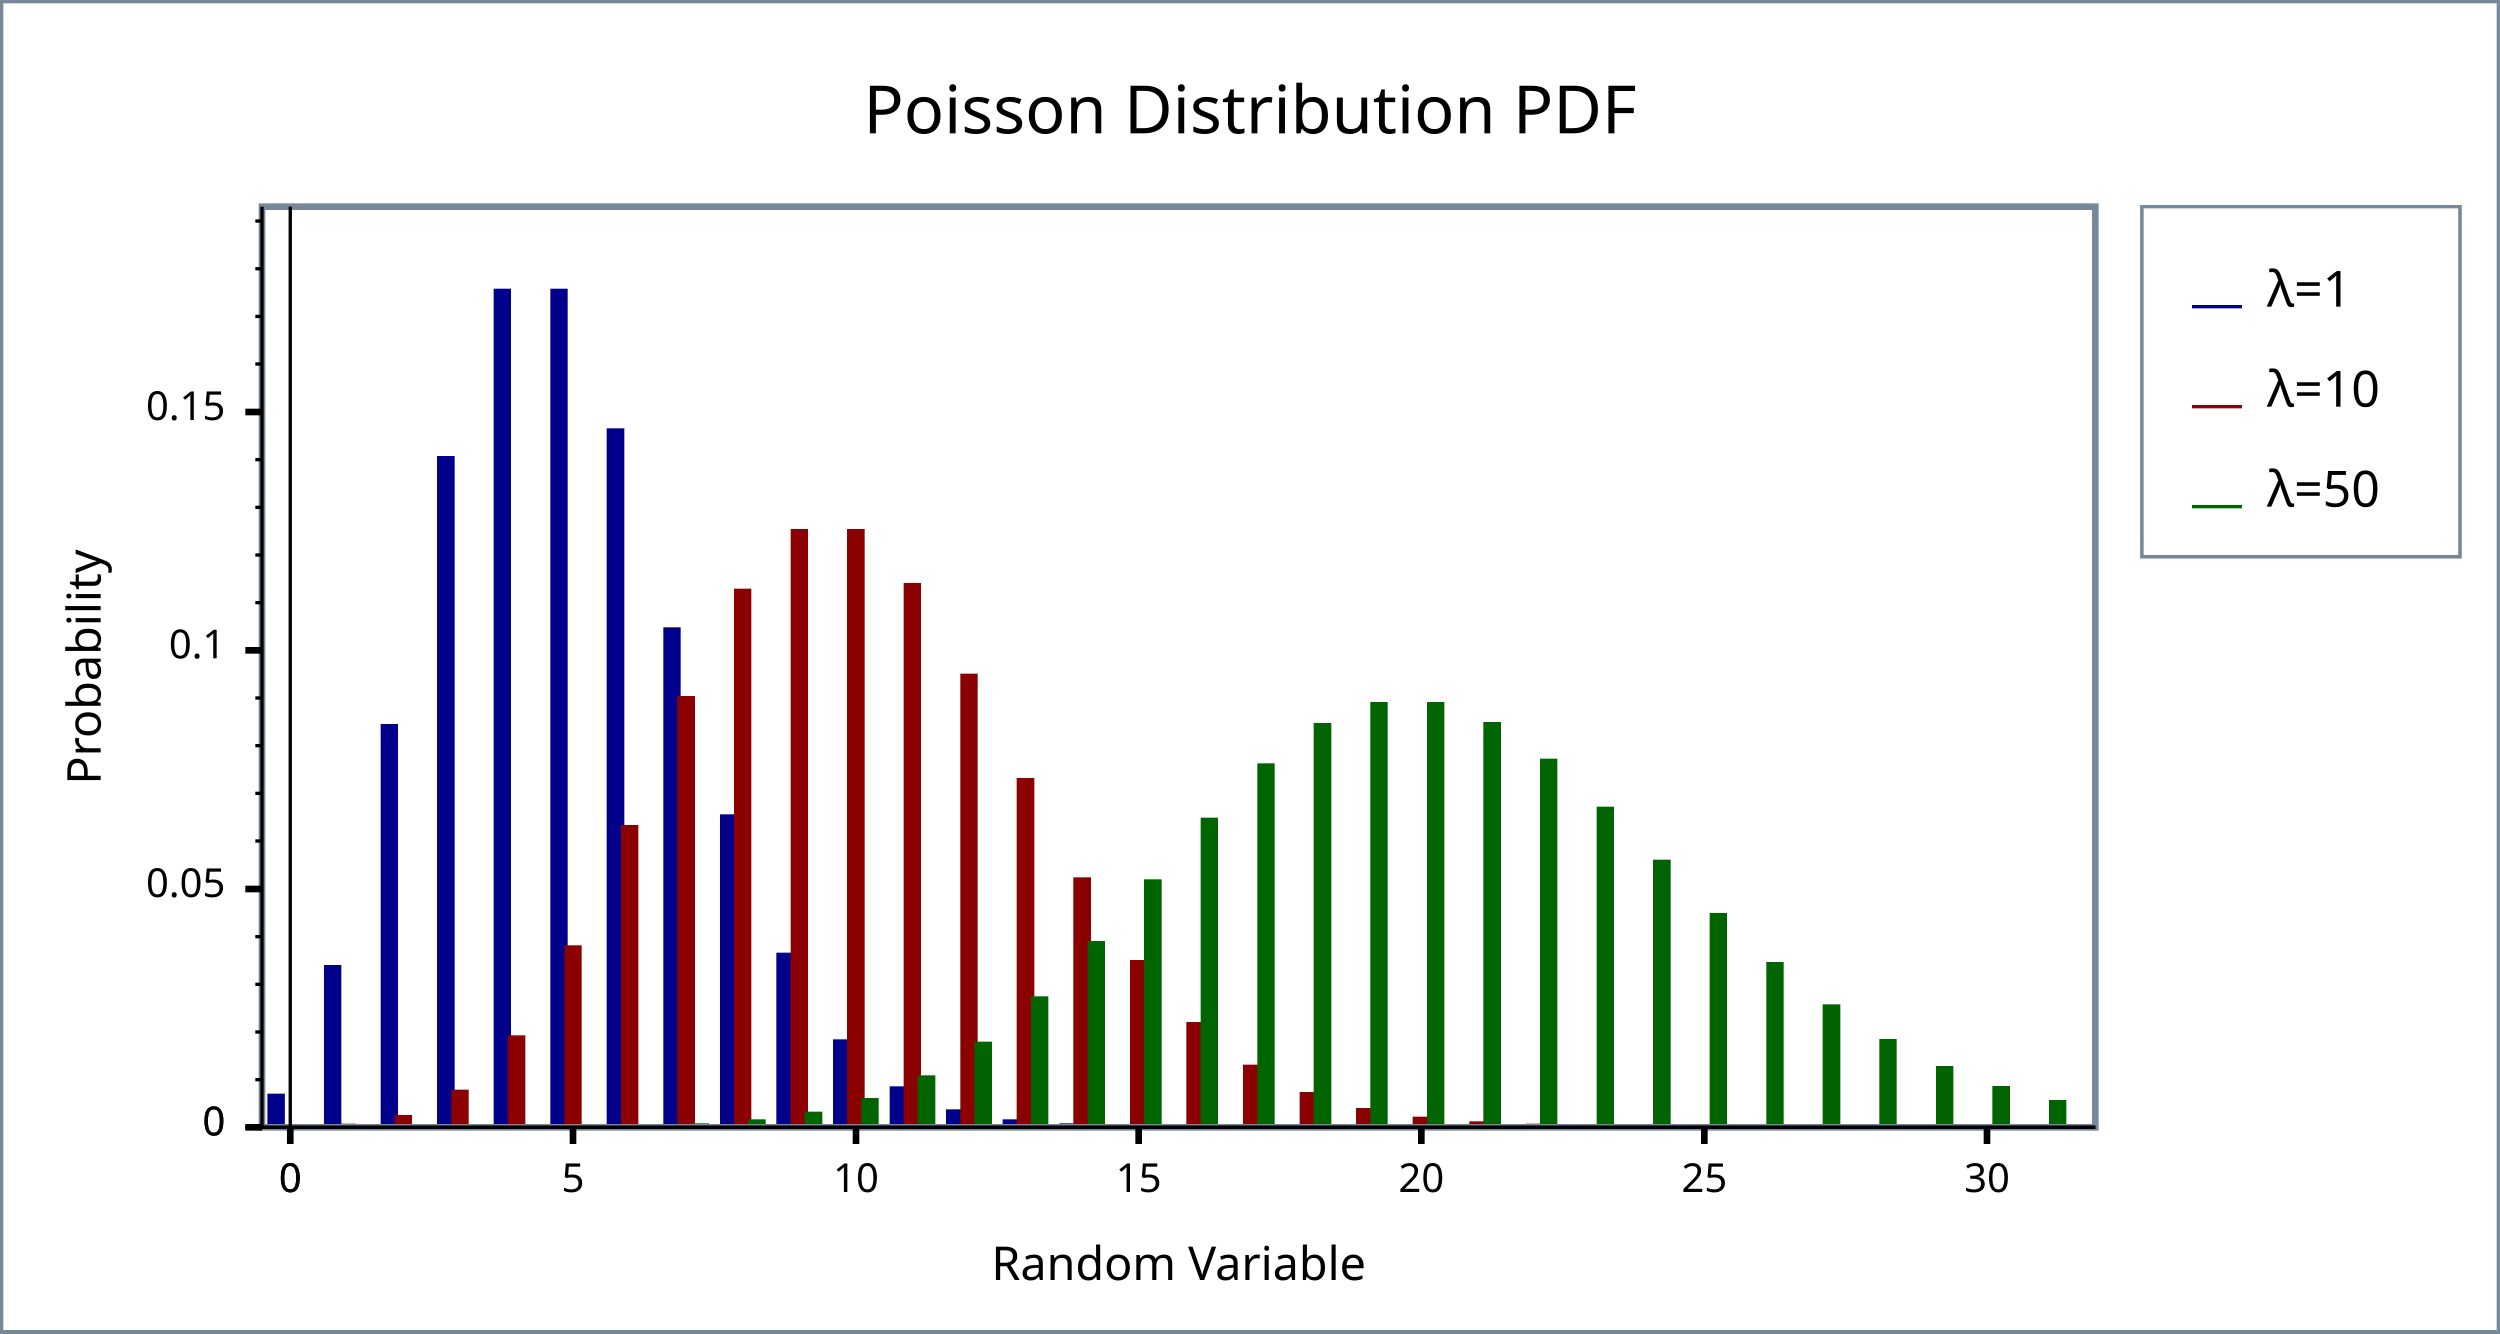
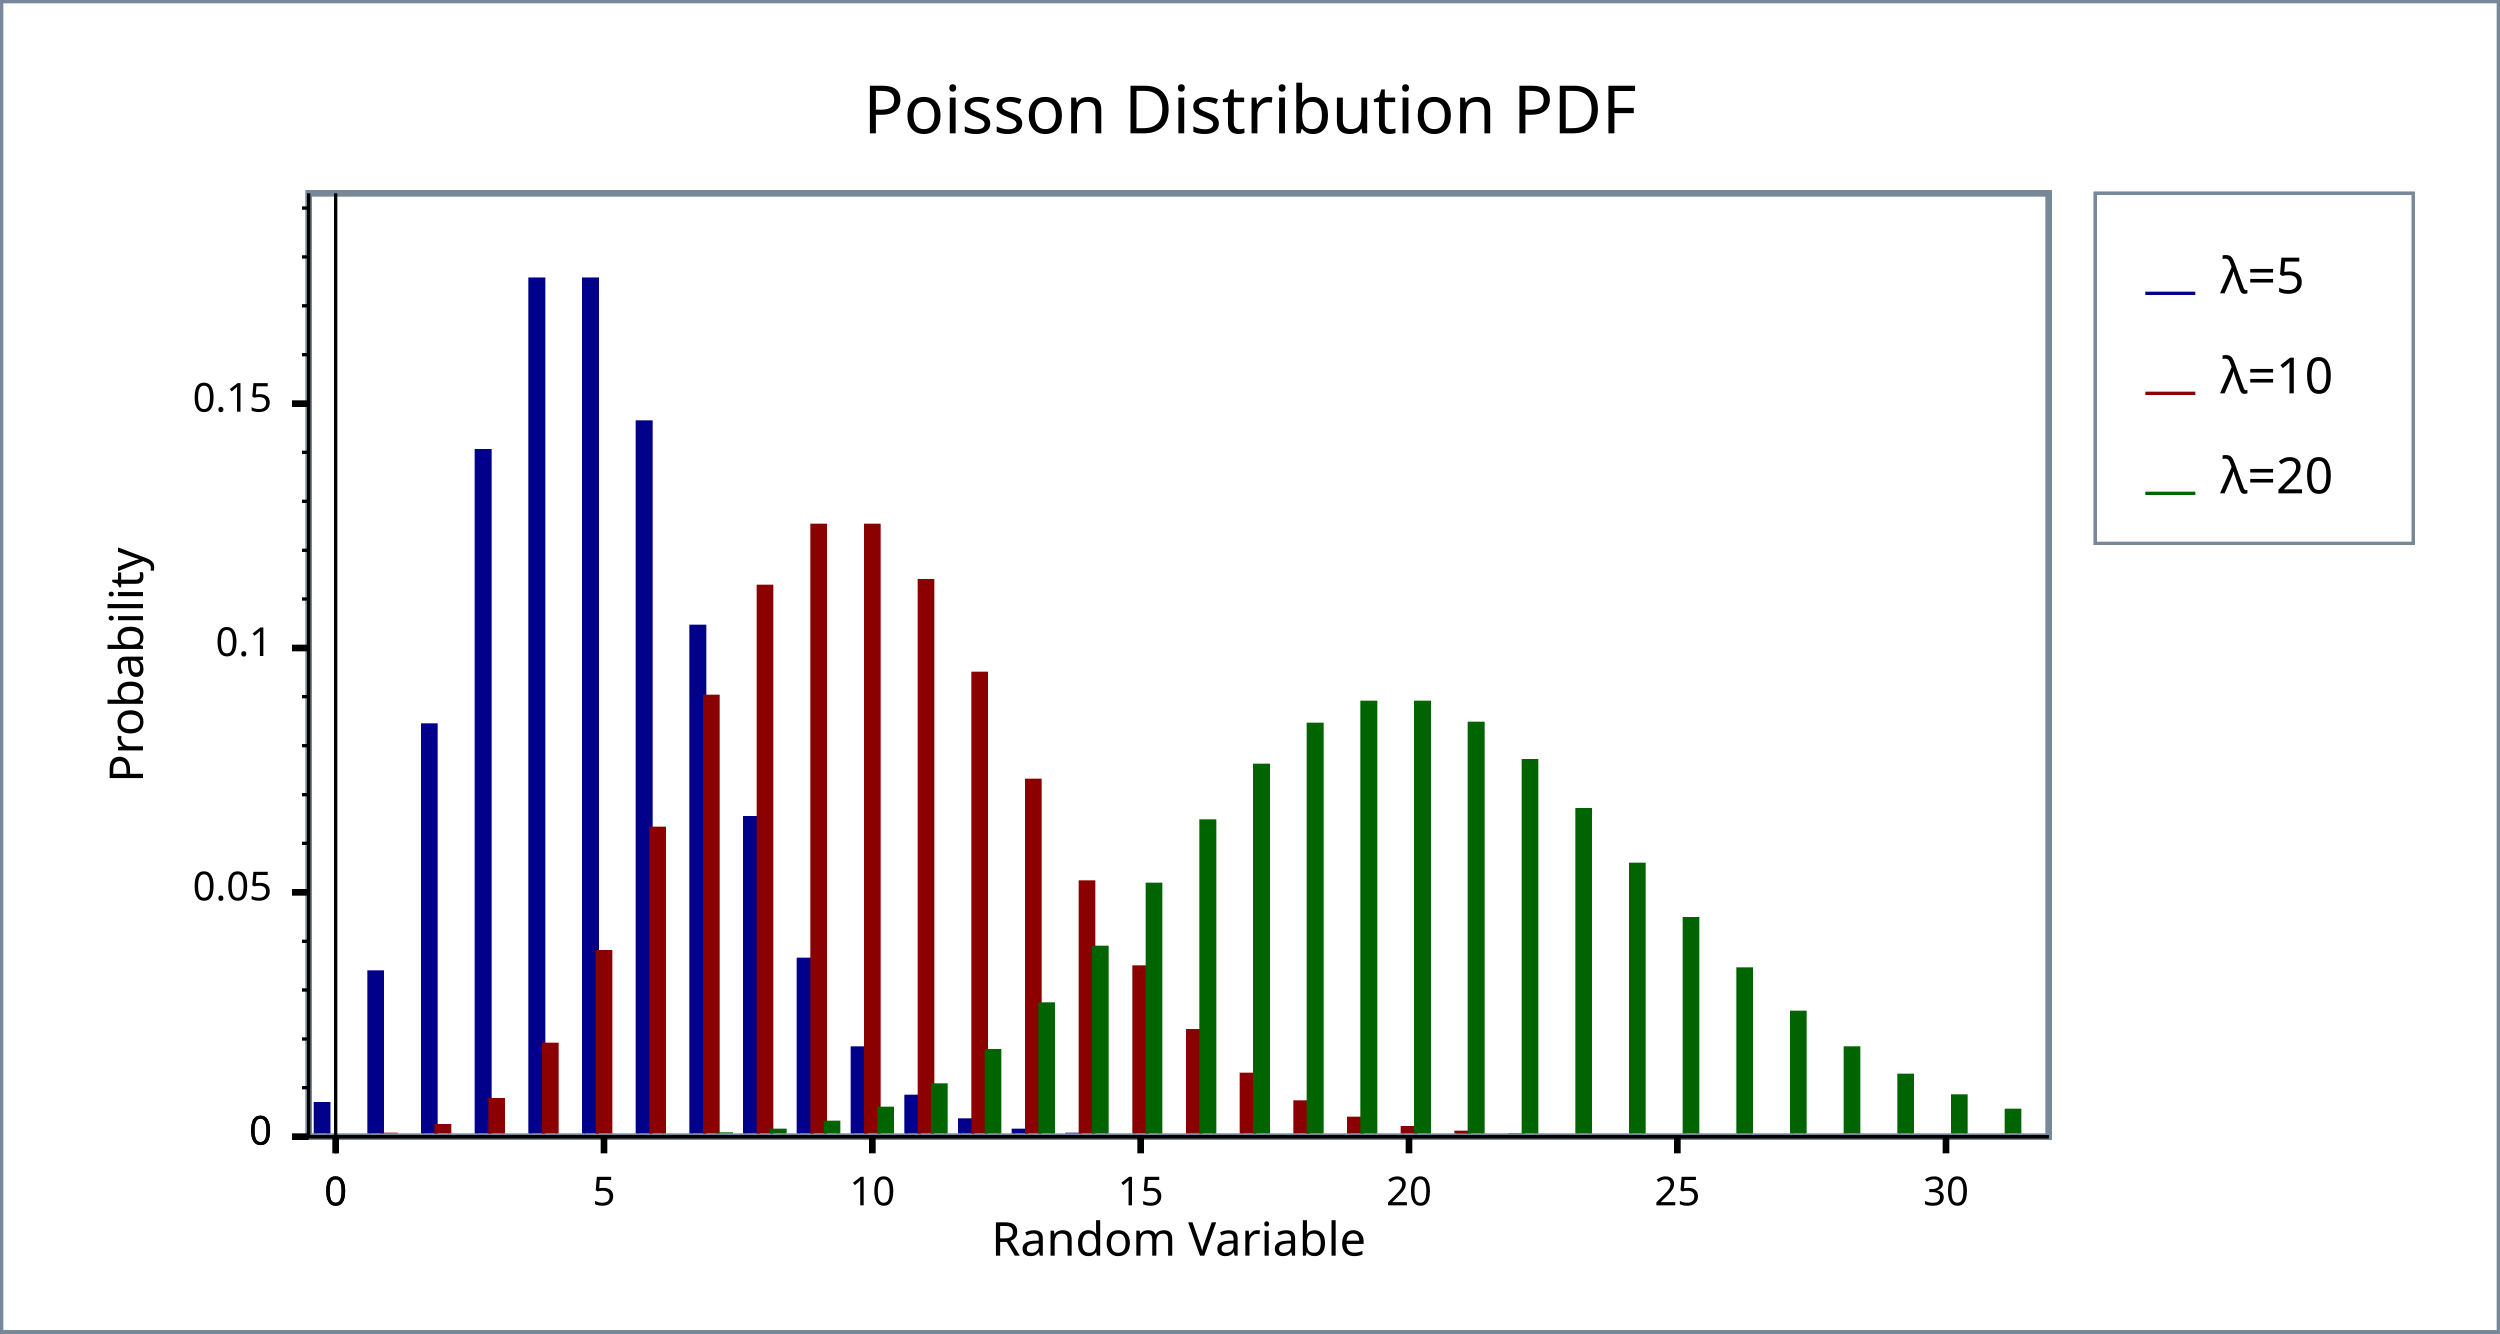
<svg xmlns="http://www.w3.org/2000/svg" width="750" height="400" version="1.1">
  <clipPath id="plot_window">
-     <rect x="79.6" y="63" width="548" height="274.2" />
+     <rect x="93.6" y="59" width="520" height="281" />
  </clipPath>
  <g id="imageBackground" stroke="rgb(119,136,153)" fill="rgb(255,255,255)" stroke-width="2">
    <rect x="0" y="0" width="750" height="400" />
  </g>
  <g id="plotBackground" stroke="rgb(119,136,153)" fill="rgb(255,255,255)" stroke-width="2">
-     <rect x="78.6" y="62" width="550" height="276.2" />
+     <rect x="92.6" y="58" width="522" height="283" />
  </g>
  <g id="yMinorGrid" stroke="rgb(200,220,255)" stroke-width="0.5" />
  <g id="yMajorGrid" stroke="rgb(200,220,255)" stroke-width="1" />
  <g id="xMinorGrid" stroke="rgb(200,220,255)" stroke-width="0.5" />
  <g id="xMajorGrid" stroke="rgb(200,220,255)" stroke-width="1" />
  <g id="yAxis" stroke="rgb(0,0,0)" stroke-width="1">
-     <line x1="87.08" y1="62" x2="87.08" y2="343.2" />
-     <line x1="78.6" y1="62" x2="78.6" y2="338.2" />
+     <line x1="100.7" y1="58" x2="100.7" y2="346" />
+     <line x1="92.6" y1="58" x2="92.6" y2="341" />
  </g>
  <g id="xAxis" stroke="rgb(0,0,0)" stroke-width="1">
-     <line x1="73.6" y1="338.2" x2="628.6" y2="338.2" />
-     <line x1="73.6" y1="338.2" x2="628.6" y2="338.2" />
+     <line x1="87.6" y1="341" x2="614.6" y2="341" />
+     <line x1="87.6" y1="341" x2="614.6" y2="341" />
  </g>
  <g id="yMinorTicks" stroke="rgb(0,0,0)" stroke-width="1">
-     <path d="M76.6,323.9 L78.6,323.9 M76.6,309.6 L78.6,309.6 M76.6,295.3 L78.6,295.3 M76.6,281 L78.6,281 M76.6,252.3 L78.6,252.3 M76.6,238 L78.6,238 M76.6,223.7 L78.6,223.7 M76.6,209.4 L78.6,209.4 M76.6,180.8 L78.6,180.8 M76.6,166.5 L78.6,166.5 M76.6,152.2 L78.6,152.2 M76.6,137.9 L78.6,137.9 M76.6,109.2 L78.6,109.2 M76.6,94.93 L78.6,94.93 M76.6,80.62 L78.6,80.62 M76.6,66.31 L78.6,66.31 M76.6,338.2 L78.6,338.2 " />
+     <path d="M90.6,326.3 L92.6,326.3 M90.6,311.7 L92.6,311.7 M90.6,297 L92.6,297 M90.6,282.4 L92.6,282.4 M90.6,253 L92.6,253 M90.6,238.4 L92.6,238.4 M90.6,223.7 L92.6,223.7 M90.6,209 L92.6,209 M90.6,179.7 L92.6,179.7 M90.6,165.1 L92.6,165.1 M90.6,150.4 L92.6,150.4 M90.6,135.7 L92.6,135.7 M90.6,106.4 L92.6,106.4 M90.6,91.74 L92.6,91.74 M90.6,77.08 L92.6,77.08 M90.6,62.42 L92.6,62.42 M90.6,341 L92.6,341 " fill="none" />
  </g>
  <g id="xMinorTicks" stroke="rgb(0,0,0)" stroke-width="1" />
  <g id="yMajorTicks" stroke="rgb(0,0,0)" stroke-width="2">
-     <path d="M73.6,338.2 L78.6,338.2 M73.6,266.7 L78.6,266.7 M73.6,195.1 L78.6,195.1 M73.6,123.6 L78.6,123.6 M73.6,338.2 L78.6,338.2 " />
+     <path d="M87.6,341 L92.6,341 M87.6,267.7 L92.6,267.7 M87.6,194.4 L92.6,194.4 M87.6,121.1 L92.6,121.1 M87.6,341 L92.6,341 " fill="none" />
  </g>
  <g id="xMajorTicks" stroke="rgb(0,0,0)" stroke-width="2">
-     <path d="M87.08,338.2 L87.08,343.2 M171.9,338.2 L171.9,343.2 M256.8,338.2 L256.8,343.2 M341.6,338.2 L341.6,343.2 M426.4,338.2 L426.4,343.2 M511.3,338.2 L511.3,343.2 M596.1,338.2 L596.1,343.2 M87.08,338.2 L87.08,343.2 " />
+     <path d="M100.7,341 L100.7,346 M181.2,341 L181.2,346 M261.7,341 L261.7,346 M342.2,341 L342.2,346 M422.7,341 L422.7,346 M503.2,341 L503.2,346 M583.8,341 L583.8,346 M100.7,341 L100.7,346 " fill="none" />
  </g>
-   <g id="plotLabels">
-     <text x="87.08" y="357.6" text-anchor="middle" font-size="12" font-family="Verdana">0</text>
-     <text x="171.9" y="357.6" text-anchor="middle" font-size="12" font-family="Verdana">5</text>
-     <text x="256.8" y="357.6" text-anchor="middle" font-size="12" font-family="Verdana">10</text>
-     <text x="341.6" y="357.6" text-anchor="middle" font-size="12" font-family="Verdana">15</text>
-     <text x="426.4" y="357.6" text-anchor="middle" font-size="12" font-family="Verdana">20</text>
-     <text x="511.3" y="357.6" text-anchor="middle" font-size="12" font-family="Verdana">25</text>
-     <text x="596.1" y="357.6" text-anchor="middle" font-size="12" font-family="Verdana">30</text>
-     <text x="87.08" y="357.6" text-anchor="middle" font-size="12" font-family="Verdana">0</text>
-     <text x="67.6" y="340.6" text-anchor="end" font-size="12" font-family="Verdana">0</text>
-     <text x="67.6" y="269.1" text-anchor="end" font-size="12" font-family="Verdana">0.05</text>
-     <text x="67.6" y="197.5" text-anchor="end" font-size="12" font-family="Verdana">0.1</text>
-     <text x="67.6" y="126" text-anchor="end" font-size="12" font-family="Verdana">0.15</text>
-     <text x="67.6" y="340.6" text-anchor="end" font-size="12" font-family="Verdana">0</text>
+   <g id="xTicksValues">
+     <text x="100.7" y="361.6" text-anchor="middle" font-size="12" font-family="Verdana">0</text>
+     <text x="181.2" y="361.6" text-anchor="middle" font-size="12" font-family="Verdana">5</text>
+     <text x="261.7" y="361.6" text-anchor="middle" font-size="12" font-family="Verdana">10</text>
+     <text x="342.2" y="361.6" text-anchor="middle" font-size="12" font-family="Verdana">15</text>
+     <text x="422.7" y="361.6" text-anchor="middle" font-size="12" font-family="Verdana">20</text>
+     <text x="503.2" y="361.6" text-anchor="middle" font-size="12" font-family="Verdana">25</text>
+     <text x="583.8" y="361.6" text-anchor="middle" font-size="12" font-family="Verdana">30</text>
+     <text x="100.7" y="361.6" text-anchor="middle" font-size="12" font-family="Verdana">0</text>
+   </g>
+   <g id="yTicksValues">
+     <text x="81.6" y="343.4" text-anchor="end" font-size="12" font-family="Verdana">0</text>
+     <text x="81.6" y="270.1" text-anchor="end" font-size="12" font-family="Verdana">0.05</text>
+     <text x="81.6" y="196.8" text-anchor="end" font-size="12" font-family="Verdana">0.1</text>
+     <text x="81.6" y="123.5" text-anchor="end" font-size="12" font-family="Verdana">0.15</text>
+     <text x="81.6" y="343.4" text-anchor="end" font-size="12" font-family="Verdana">0</text>
  </g>
  <g id="yLabel">
-     <text x="30.2" y="200.1" text-anchor="middle" transform="rotate(-90 30.2 200.1 )" font-size="14" font-family="Verdana">Probability</text>
+     <text x="42.9" y="199.5" text-anchor="middle" transform="rotate(-90 42.9 199.5 )" font-size="14" font-family="Verdana">Probability</text>
  </g>
  <g id="xLabel">
-     <text x="353.6" y="384" text-anchor="middle" font-size="14" font-family="Verdana">Random Variable</text>
+     <text x="353.6" y="376.7" text-anchor="middle" font-size="14" font-family="Verdana">Random Variable</text>
  </g>
  <g id="plotLines" stroke-width="2">
-     <g clip-path="url(#plot_window)" stroke="rgb(0,0,139)" stroke-width="1">
-       <path d="M80.72,338.2 L80.72,338.2 L80.72,328.6 L84.96,328.6 L84.96,338.2 L97.69,338.2 L97.69,290 L101.9,290 L101.9,338.2 L114.7,338.2 L114.7,217.7 L118.9,217.7 L118.9,338.2 L131.6,338.2 L131.6,137.3 L135.9,137.3 L135.9,338.2 L148.6,338.2 L148.6,87.11 L152.8,87.11 L152.8,338.2 L165.6,338.2 L165.6,87.11 L169.8,87.11 L169.8,338.2 L182.5,338.2 L182.5,129 L186.8,129 L186.8,338.2 L199.5,338.2 L199.5,188.7 L203.7,188.7 L203.7,338.2 L216.5,338.2 L216.5,244.8 L220.7,244.8 L220.7,338.2 L233.4,338.2 L233.4,286.3 L237.7,286.3 L237.7,338.2 L250.4,338.2 L250.4,312.3 L254.6,312.3 L254.6,338.2 L267.4,338.2 L267.4,326.4 L271.6,326.4 L271.6,338.2 L284.3,338.2 L284.3,333.3 L288.6,333.3 L288.6,338.2 L301.3,338.2 L301.3,336.3 L305.5,336.3 L305.5,338.2 L318.3,338.2 L318.3,337.5 L322.5,337.5 L322.5,338.2 L335.2,338.2 L335.2,338 L339.5,338 L339.5,338.2 L352.2,338.2 L352.2,338.1 L356.4,338.1 L356.4,338.2 L369.2,338.2 L369.2,338.2 L373.4,338.2 L373.4,338.2 L386.1,338.2 L386.1,338.2 L390.4,338.2 L390.4,338.2 L403.1,338.2 L403.1,338.2 L407.3,338.2 L407.3,338.2 L420.1,338.2 L420.1,338.2 L424.3,338.2 L424.3,338.2 L437,338.2 L437,338.2 L441.3,338.2 L441.3,338.2 L454,338.2 L454,338.2 L458.3,338.2 L458.3,338.2 L471,338.2 L471,338.2 L475.2,338.2 L475.2,338.2 L487.9,338.2 L487.9,338.2 L492.2,338.2 L492.2,338.2 L504.9,338.2 L504.9,338.2 L509.2,338.2 L509.2,338.2 L521.9,338.2 L521.9,338.2 L526.1,338.2 L526.1,338.2 L538.8,338.2 L538.8,338.2 L543.1,338.2 L543.1,338.2 L555.8,338.2 L555.8,338.2 L560.1,338.2 L560.1,338.2 L572.8,338.2 L572.8,338.2 L577,338.2 L577,338.2 L589.8,338.2 L589.8,338.2 L594,338.2 L594,338.2 L606.7,338.2 L606.7,338.2 L611,338.2 L611,338.2 L611,338.2 Z" fill="rgb(0,0,139)" />
+     <g clip-path="url(#plot_window)" stroke="rgb(0,0,139)" fill="rgb(0,0,139)" stroke-width="1">
+       <path d="M94.61,341 L94.61,341 L94.61,331.1 L98.64,331.1 L98.64,341 L110.7,341 L110.7,291.6 L114.7,291.6 L114.7,341 L126.8,341 L126.8,217.5 L130.8,217.5 L130.8,341 L142.9,341 L142.9,135.2 L147,135.2 L147,341 L159,341 L159,83.73 L163.1,83.73 L163.1,341 L175.1,341 L175.1,83.73 L179.2,83.73 L179.2,341 L191.2,341 L191.2,126.6 L195.3,126.6 L195.3,341 L207.3,341 L207.3,187.9 L211.4,187.9 L211.4,341 L223.4,341 L223.4,245.3 L227.5,245.3 L227.5,341 L239.5,341 L239.5,287.8 L243.6,287.8 L243.6,341 L255.7,341 L255.7,314.4 L259.7,314.4 L259.7,341 L271.8,341 L271.8,328.9 L275.8,328.9 L275.8,341 L287.9,341 L287.9,336 L291.9,336 L291.9,341 L304,341 L304,339.1 L308,339.1 L308,341 L320.1,341 L320.1,340.3 L324.1,340.3 L324.1,341 L336.2,341 L336.2,340.8 L340.2,340.8 L340.2,341 L352.3,341 L352.3,340.9 L356.3,340.9 L356.3,341 L368.4,341 L368.4,341 L372.4,341 L372.4,341 L384.5,341 L384.5,341 L388.5,341 L388.5,341 L400.6,341 L400.6,341 L404.6,341 L404.6,341 L416.7,341 L416.7,341 L420.7,341 L420.7,341 L432.8,341 L432.8,341 L436.8,341 L436.8,341 L448.9,341 L448.9,341 L452.9,341 L452.9,341 L465,341 L465,341 L469,341 L469,341 L481.1,341 L481.1,341 L485.1,341 L485.1,341 L497.2,341 L497.2,341 L501.2,341 L501.2,341 L513.3,341 L513.3,341 L517.3,341 L517.3,341 L529.4,341 L529.4,341 L533.4,341 L533.4,341 L545.5,341 L545.5,341 L549.5,341 L549.5,341 L561.6,341 L561.6,341 L565.7,341 L565.7,341 L577.7,341 L577.7,341 L581.8,341 L581.8,341 L593.8,341 L593.8,341 L597.9,341 L597.9,341 L597.9,341 Z" fill="rgb(0,0,139)" />
    </g>
-     <g clip-path="url(#plot_window)" stroke="rgb(139,0,0)" stroke-width="1">
-       <path d="M84.96,338.2 L84.96,338.2 L84.96,338.1 L89.2,338.1 L89.2,338.2 L101.9,338.2 L101.9,337.6 L106.2,337.6 L106.2,338.2 L118.9,338.2 L118.9,335 L123.1,335 L123.1,338.2 L135.9,338.2 L135.9,327.4 L140.1,327.4 L140.1,338.2 L152.8,338.2 L152.8,311.1 L157.1,311.1 L157.1,338.2 L169.8,338.2 L169.8,284.1 L174,284.1 L174,338.2 L186.8,338.2 L186.8,248 L191,248 L191,338.2 L203.7,338.2 L203.7,209.3 L208,209.3 L208,338.2 L220.7,338.2 L220.7,177.1 L224.9,177.1 L224.9,338.2 L237.7,338.2 L237.7,159.2 L241.9,159.2 L241.9,338.2 L254.6,338.2 L254.6,159.2 L258.9,159.2 L258.9,338.2 L271.6,338.2 L271.6,175.4 L275.8,175.4 L275.8,338.2 L288.6,338.2 L288.6,202.6 L292.8,202.6 L292.8,338.2 L305.5,338.2 L305.5,233.9 L309.8,233.9 L309.8,338.2 L322.5,338.2 L322.5,263.7 L326.8,263.7 L326.8,338.2 L339.5,338.2 L339.5,288.5 L343.7,288.5 L343.7,338.2 L356.4,338.2 L356.4,307.1 L360.7,307.1 L360.7,338.2 L373.4,338.2 L373.4,319.9 L377.7,319.9 L377.7,338.2 L390.4,338.2 L390.4,328.1 L394.6,328.1 L394.6,338.2 L407.3,338.2 L407.3,332.9 L411.6,332.9 L411.6,338.2 L424.3,338.2 L424.3,335.5 L428.6,335.5 L428.6,338.2 L441.3,338.2 L441.3,336.9 L445.5,336.9 L445.5,338.2 L458.3,338.2 L458.3,337.6 L462.5,337.6 L462.5,338.2 L475.2,338.2 L475.2,337.9 L479.5,337.9 L479.5,338.2 L492.2,338.2 L492.2,338.1 L496.4,338.1 L496.4,338.2 L509.2,338.2 L509.2,338.2 L513.4,338.2 L513.4,338.2 L526.1,338.2 L526.1,338.2 L530.4,338.2 L530.4,338.2 L543.1,338.2 L543.1,338.2 L547.3,338.2 L547.3,338.2 L560.1,338.2 L560.1,338.2 L564.3,338.2 L564.3,338.2 L577,338.2 L577,338.2 L581.3,338.2 L581.3,338.2 L594,338.2 L594,338.2 L598.2,338.2 L598.2,338.2 L611,338.2 L611,338.2 L615.2,338.2 L615.2,338.2 L615.2,338.2 Z" fill="rgb(139,0,0)" />
+     <g clip-path="url(#plot_window)" stroke="rgb(139,0,0)" fill="rgb(139,0,0)" stroke-width="1">
+       <path d="M98.64,341 L98.64,341 L98.64,340.9 L102.7,340.9 L102.7,341 L114.7,341 L114.7,340.3 L118.8,340.3 L118.8,341 L130.8,341 L130.8,337.7 L134.9,337.7 L134.9,341 L147,341 L147,329.9 L151,329.9 L151,341 L163.1,341 L163.1,313.3 L167.1,313.3 L167.1,341 L179.2,341 L179.2,285.5 L183.2,285.5 L183.2,341 L195.3,341 L195.3,248.5 L199.3,248.5 L199.3,341 L211.4,341 L211.4,208.9 L215.4,208.9 L215.4,341 L227.5,341 L227.5,175.9 L231.5,175.9 L231.5,341 L243.6,341 L243.6,157.6 L247.6,157.6 L247.6,341 L259.7,341 L259.7,157.6 L263.7,157.6 L263.7,341 L275.8,341 L275.8,174.2 L279.8,174.2 L279.8,341 L291.9,341 L291.9,202 L295.9,202 L295.9,341 L308,341 L308,234.1 L312,234.1 L312,341 L324.1,341 L324.1,264.6 L328.1,264.6 L328.1,341 L340.2,341 L340.2,290.1 L344.2,290.1 L344.2,341 L356.3,341 L356.3,309.2 L360.3,309.2 L360.3,341 L372.4,341 L372.4,322.3 L376.4,322.3 L376.4,341 L388.5,341 L388.5,330.6 L392.5,330.6 L392.5,341 L404.6,341 L404.6,335.5 L408.6,335.5 L408.6,341 L420.7,341 L420.7,338.3 L424.7,338.3 L424.7,341 L436.8,341 L436.8,339.7 L440.8,339.7 L440.8,341 L452.9,341 L452.9,340.4 L457,340.4 L457,341 L469,341 L469,340.7 L473.1,340.7 L473.1,341 L485.1,341 L485.1,340.9 L489.2,340.9 L489.2,341 L501.2,341 L501.2,341 L505.3,341 L505.3,341 L517.3,341 L517.3,341 L521.4,341 L521.4,341 L533.4,341 L533.4,341 L537.5,341 L537.5,341 L549.5,341 L549.5,341 L553.6,341 L553.6,341 L565.7,341 L565.7,341 L569.7,341 L569.7,341 L581.8,341 L581.8,341 L585.8,341 L585.8,341 L597.9,341 L597.9,341 L601.9,341 L601.9,341 L601.9,341 Z" fill="rgb(139,0,0)" />
    </g>
-     <g clip-path="url(#plot_window)" stroke="rgb(0,100,0)" stroke-width="1">
-       <path d="M89.2,338.2 L89.2,338.2 L89.2,338.2 L93.45,338.2 L93.45,338.2 L106.2,338.2 L106.2,338.2 L110.4,338.2 L110.4,338.2 L123.1,338.2 L123.1,338.2 L127.4,338.2 L127.4,338.2 L140.1,338.2 L140.1,338.2 L144.3,338.2 L144.3,338.2 L157.1,338.2 L157.1,338.2 L161.3,338.2 L161.3,338.2 L174,338.2 L174,338.1 L178.3,338.1 L178.3,338.2 L191,338.2 L191,337.9 L195.3,337.9 L195.3,338.2 L208,338.2 L208,337.5 L212.2,337.5 L212.2,338.2 L224.9,338.2 L224.9,336.3 L229.2,336.3 L229.2,338.2 L241.9,338.2 L241.9,334 L246.2,334 L246.2,338.2 L258.9,338.2 L258.9,329.9 L263.1,329.9 L263.1,338.2 L275.8,338.2 L275.8,323.1 L280.1,323.1 L280.1,338.2 L292.8,338.2 L292.8,313 L297.1,313 L297.1,338.2 L309.8,338.2 L309.8,299.4 L314,299.4 L314,338.2 L326.8,338.2 L326.8,282.8 L331,282.8 L331,338.2 L343.7,338.2 L343.7,264.3 L348,264.3 L348,338.2 L360.7,338.2 L360.7,245.8 L364.9,245.8 L364.9,338.2 L377.7,338.2 L377.7,229.5 L381.9,229.5 L381.9,338.2 L394.6,338.2 L394.6,217.4 L398.9,217.4 L398.9,338.2 L411.6,338.2 L411.6,211.1 L415.8,211.1 L415.8,338.2 L428.6,338.2 L428.6,211.1 L432.8,211.1 L432.8,338.2 L445.5,338.2 L445.5,217.1 L449.8,217.1 L449.8,338.2 L462.5,338.2 L462.5,228.1 L466.7,228.1 L466.7,338.2 L479.5,338.2 L479.5,242.5 L483.7,242.5 L483.7,338.2 L496.4,338.2 L496.4,258.4 L500.7,258.4 L500.7,338.2 L513.4,338.2 L513.4,274.4 L517.6,274.4 L517.6,338.2 L530.4,338.2 L530.4,289.1 L534.6,289.1 L534.6,338.2 L547.3,338.2 L547.3,301.8 L551.6,301.8 L551.6,338.2 L564.3,338.2 L564.3,312.2 L568.5,312.2 L568.5,338.2 L581.3,338.2 L581.3,320.3 L585.5,320.3 L585.5,338.2 L598.2,338.2 L598.2,326.3 L602.5,326.3 L602.5,338.2 L615.2,338.2 L615.2,330.5 L619.4,330.5 L619.4,338.2 L619.4,338.2 Z" fill="rgb(0,100,0)" />
+     <g clip-path="url(#plot_window)" stroke="rgb(0,100,0)" fill="rgb(0,100,0)" stroke-width="1">
+       <path d="M102.7,341 L102.7,341 L102.7,341 L106.7,341 L106.7,341 L118.8,341 L118.8,341 L122.8,341 L122.8,341 L134.9,341 L134.9,341 L138.9,341 L138.9,341 L151,341 L151,341 L155,341 L155,341 L167.1,341 L167.1,341 L171.1,341 L171.1,341 L183.2,341 L183.2,340.9 L187.2,340.9 L187.2,341 L199.3,341 L199.3,340.7 L203.3,340.7 L203.3,341 L215.4,341 L215.4,340.2 L219.4,340.2 L219.4,341 L231.5,341 L231.5,339.1 L235.5,339.1 L235.5,341 L247.6,341 L247.6,336.7 L251.6,336.7 L251.6,341 L263.7,341 L263.7,332.5 L267.7,332.5 L267.7,341 L279.8,341 L279.8,325.5 L283.8,325.5 L283.8,341 L295.9,341 L295.9,315.2 L299.9,315.2 L299.9,341 L312,341 L312,301.2 L316,301.2 L316,341 L328.1,341 L328.1,284.2 L332.1,284.2 L332.1,341 L344.2,341 L344.2,265.3 L348.2,265.3 L348.2,341 L360.3,341 L360.3,246.3 L364.4,246.3 L364.4,341 L376.4,341 L376.4,229.6 L380.5,229.6 L380.5,341 L392.5,341 L392.5,217.3 L396.6,217.3 L396.6,341 L408.6,341 L408.6,210.7 L412.7,210.7 L412.7,341 L424.7,341 L424.7,210.7 L428.8,210.7 L428.8,341 L440.8,341 L440.8,217 L444.9,217 L444.9,341 L457,341 L457,228.2 L461,228.2 L461,341 L473.1,341 L473.1,242.9 L477.1,242.9 L477.1,341 L489.2,341 L489.2,259.3 L493.2,259.3 L493.2,341 L505.3,341 L505.3,275.6 L509.3,275.6 L509.3,341 L521.4,341 L521.4,290.7 L525.4,290.7 L525.4,341 L537.5,341 L537.5,303.7 L541.5,303.7 L541.5,341 L553.6,341 L553.6,314.4 L557.6,314.4 L557.6,341 L569.7,341 L569.7,322.6 L573.7,322.6 L573.7,341 L585.8,341 L585.8,328.8 L589.8,328.8 L589.8,341 L601.9,341 L601.9,333.1 L605.9,333.1 L605.9,341 L605.9,341 Z" fill="rgb(0,100,0)" />
    </g>
  </g>
-   <g id="plotPoints" clip-path="url(#plot_window)">
-     <g stroke="rgb(0,0,0)" />
-     <g stroke="rgb(0,0,0)" />
-     <g stroke="rgb(0,0,0)" />
-   </g>
-   <g id="limitPoints" stroke="rgb(119,136,153)" fill="rgb(250,235,215)" />
+   <g id="plotPoints" clip-path="url(#plot_window)" />
  <g id="legendBackground" stroke="rgb(119,136,153)" fill="rgb(255,255,255)" stroke-width="1">
-     <rect x="642.6" y="62" width="95.36" height="105" />
-     <rect x="642.6" y="62" width="95.36" height="105" />
+     <rect x="628.6" y="58" width="95.36" height="105" />
+     <rect x="628.6" y="58" width="95.36" height="105" />
  </g>
  <g id="legendPoints">
-     <g stroke="rgb(0,0,139)" stroke-width="1">
-       <line x1="657.6" y1="92" x2="672.6" y2="92" />
+     <g stroke="rgb(0,0,139)" fill="rgb(255,255,255)" stroke-width="1">
+       <line x1="643.6" y1="88" x2="658.6" y2="88" />
    </g>
-     <g stroke="rgb(139,0,0)" stroke-width="1">
-       <line x1="657.6" y1="122" x2="672.6" y2="122" />
+     <g stroke="rgb(139,0,0)" fill="rgb(255,255,255)" stroke-width="1">
+       <line x1="643.6" y1="118" x2="658.6" y2="118" />
    </g>
-     <g stroke="rgb(0,100,0)" stroke-width="1">
-       <line x1="657.6" y1="152" x2="672.6" y2="152" />
+     <g stroke="rgb(0,100,0)" fill="rgb(255,255,255)" stroke-width="1">
+       <line x1="643.6" y1="148" x2="658.6" y2="148" />
    </g>
  </g>
  <g id="legendText">
-     <text x="680.1" y="92" font-size="15" font-family="Verdana">λ=1</text>
-     <text x="680.1" y="122" font-size="15" font-family="Verdana">λ=10</text>
-     <text x="680.1" y="152" font-size="15" font-family="Verdana">λ=50</text>
+     <text x="666.1" y="88" font-size="15" font-family="Verdana">λ=5</text>
+     <text x="666.1" y="118" font-size="15" font-family="Verdana">λ=10</text>
+     <text x="666.1" y="148" font-size="15" font-family="Verdana">λ=20</text>
  </g>
  <g id="title">
    <text x="375" y="40" text-anchor="middle" font-size="20" font-family="Verdana">Poisson Distribution PDF</text>
  </g>
+   <g id="plotXValues" />
+   <g id="plotYValues" />
</svg>
